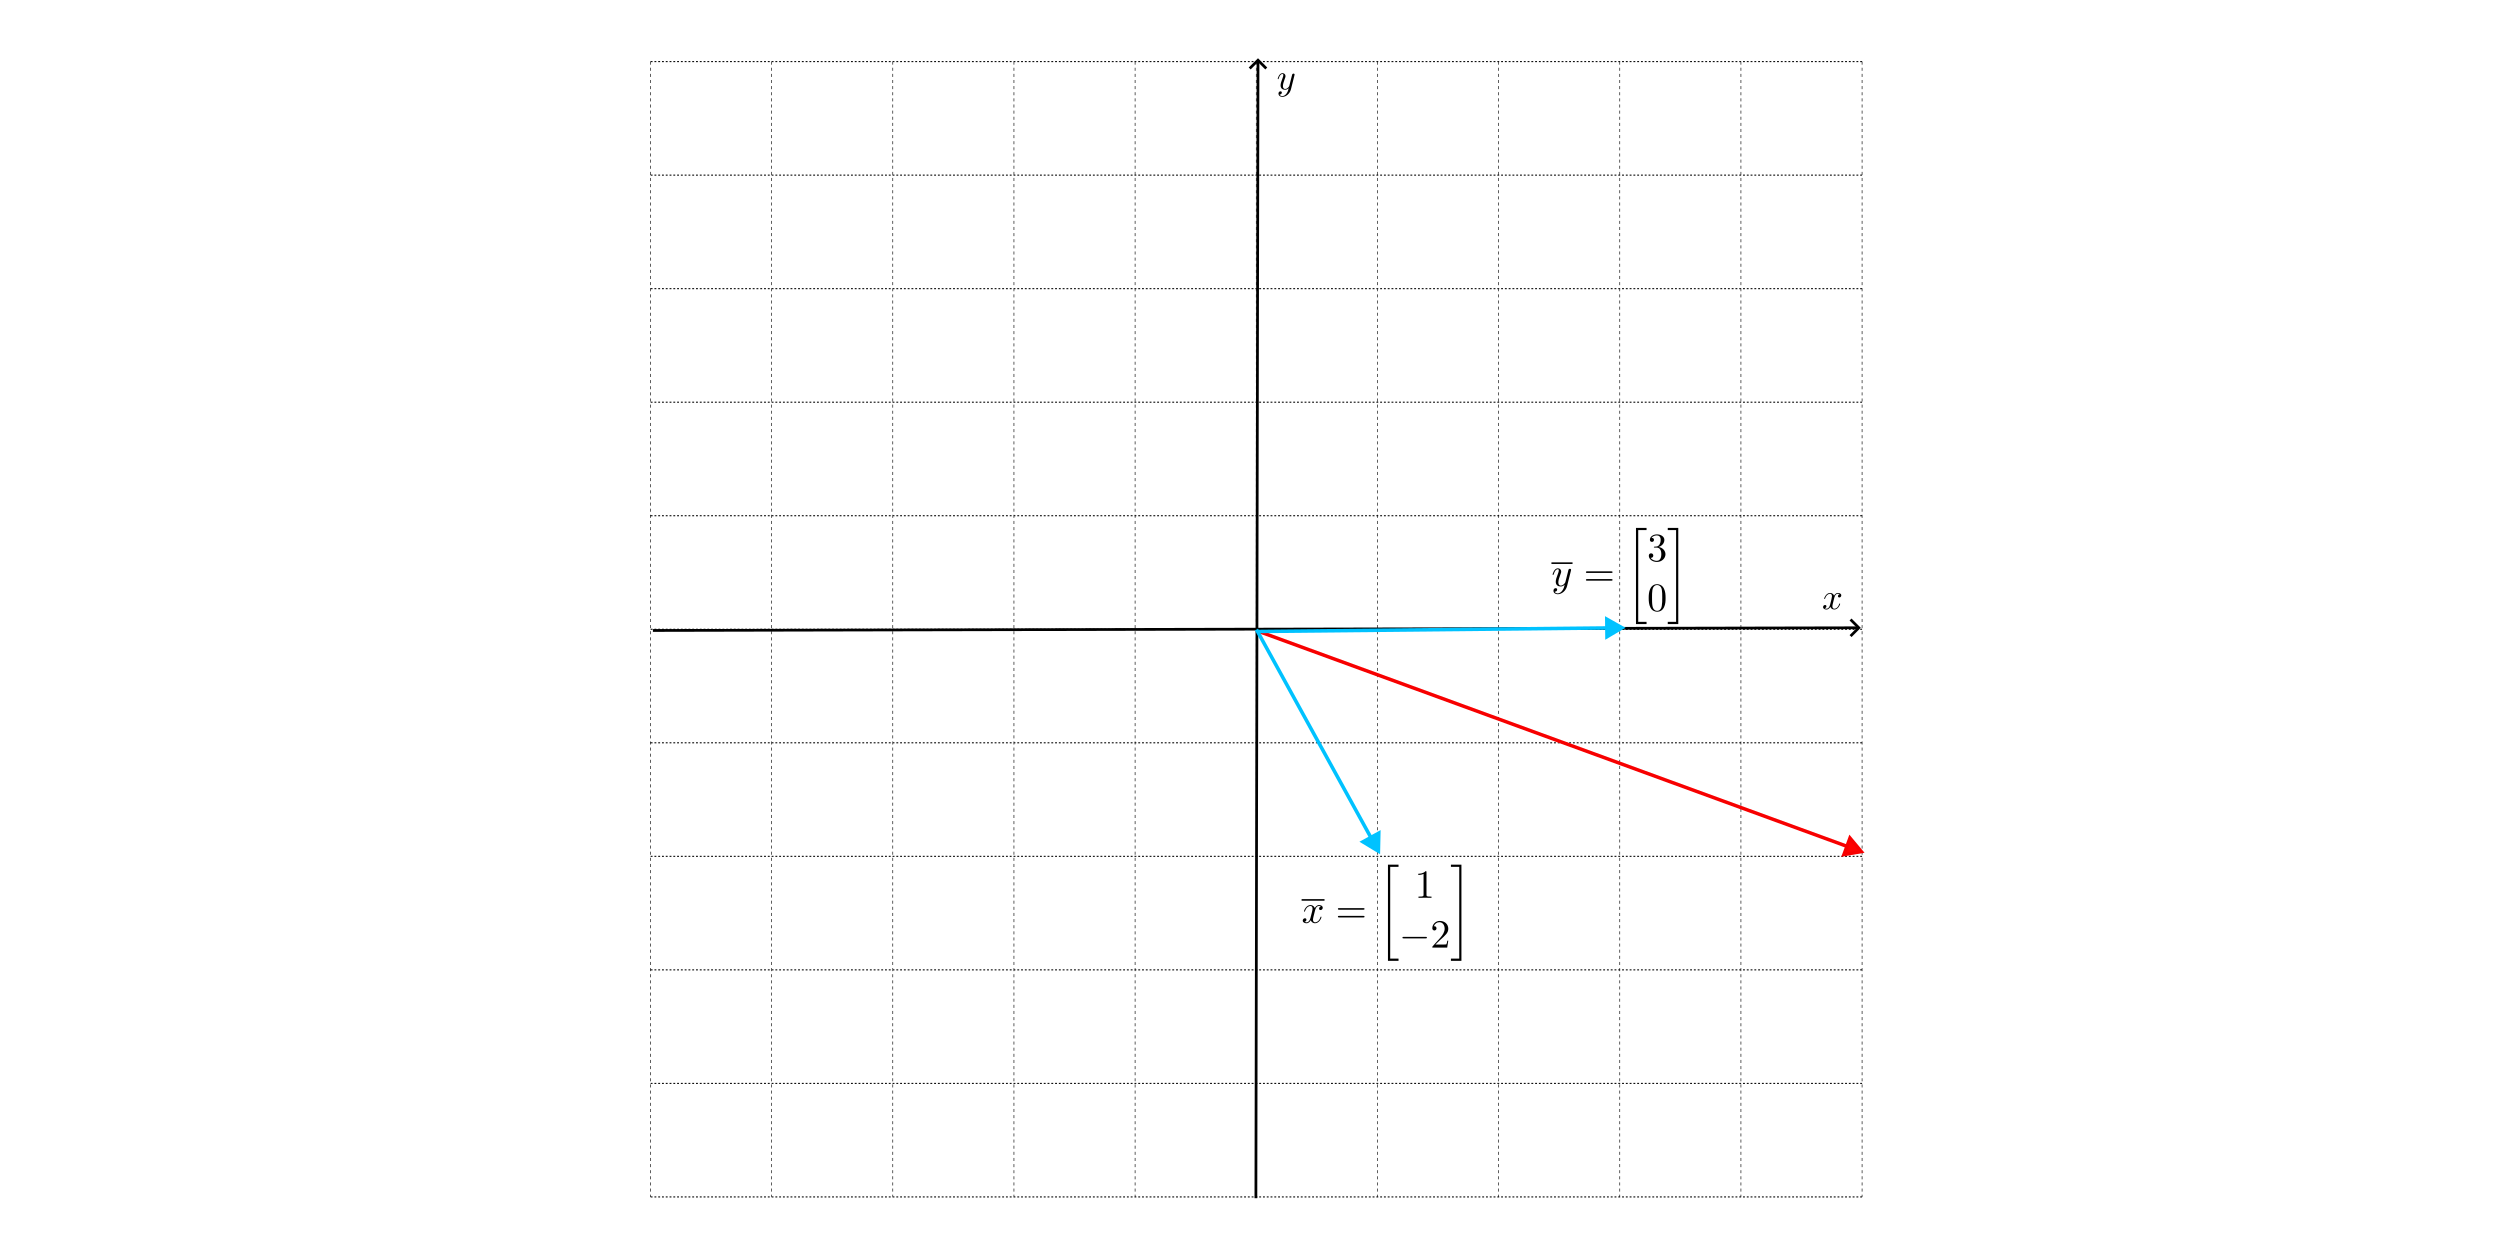
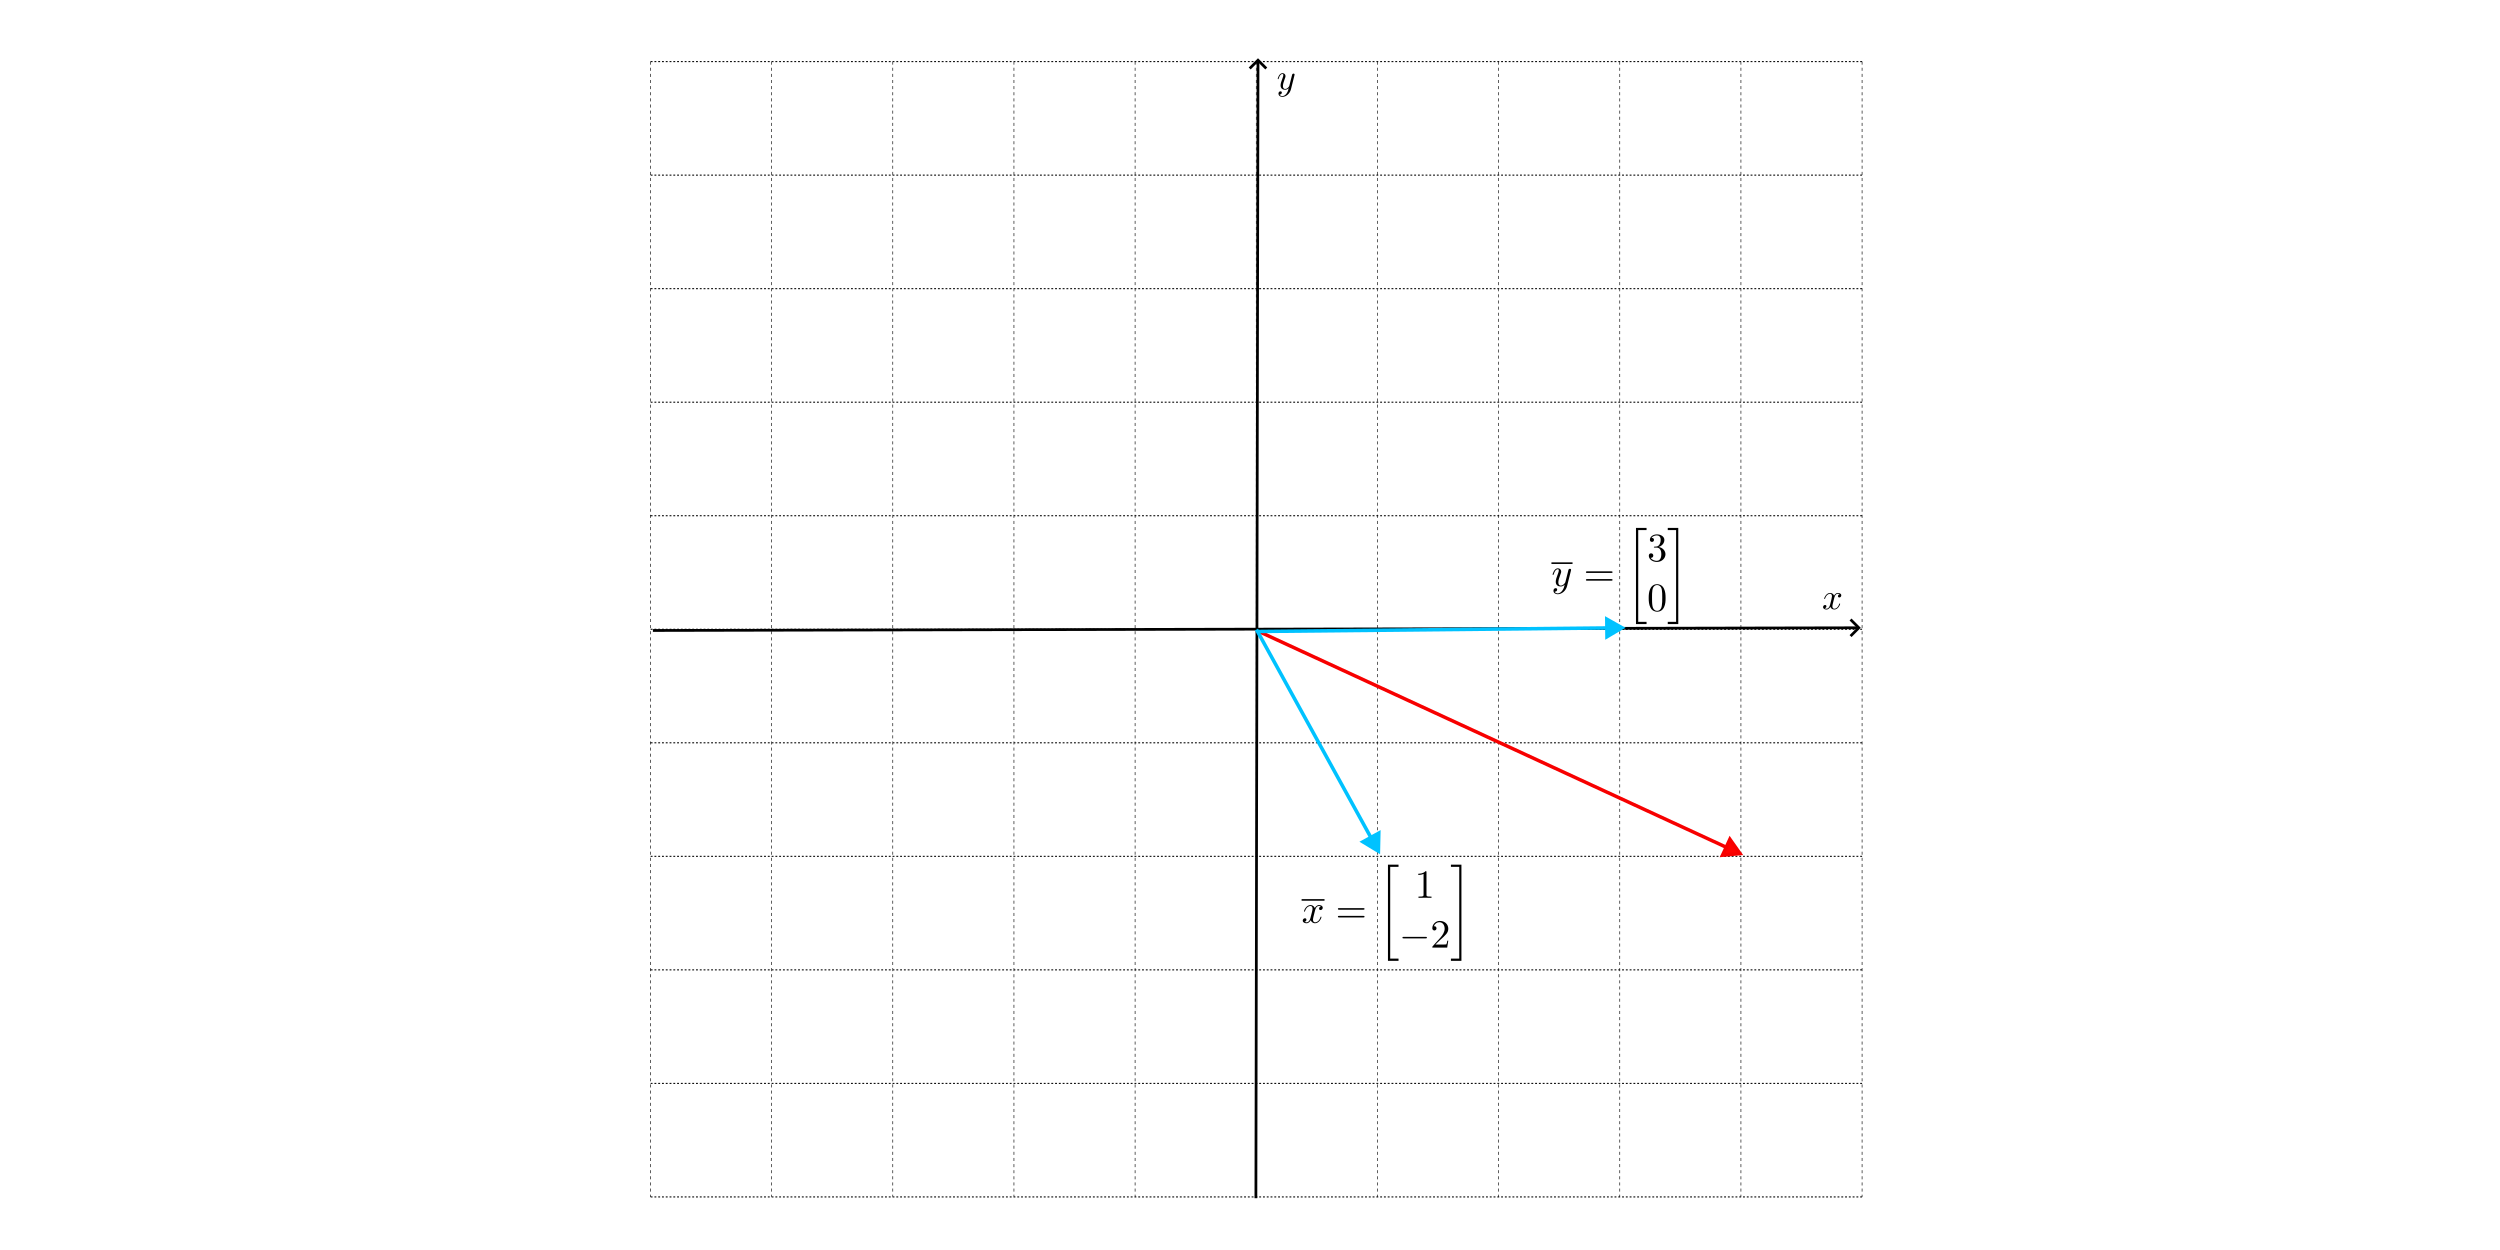
<svg xmlns="http://www.w3.org/2000/svg" width="240mm" height="120mm" viewBox="0 0 240 120" version="1.1" id="svg8">
  <defs id="defs2">
    <marker style="overflow:visible" id="marker3" refX="0" refY="0" orient="auto-start-reverse" markerWidth="1" markerHeight="1" viewBox="0 0 1 1" preserveAspectRatio="xMidYMid">
      <path transform="scale(0.5)" style="fill:context-fill;fill-rule:evenodd;stroke:context-stroke;stroke-width:2" d="M 5.77,0 -2.88,5 V -5 Z" id="path3" />
    </marker>
    <marker style="overflow:visible" id="marker45" refX="0" refY="0" orient="auto-start-reverse" markerWidth="1" markerHeight="1" viewBox="0 0 1 1" preserveAspectRatio="xMidYMid">
      <path style="fill:none;stroke:context-stroke;stroke-width:1;stroke-linecap:butt" d="M 3,-3 0,0 3,3" transform="rotate(180,0.125,0)" id="path45" />
    </marker>
    <marker style="overflow:visible" id="ArrowWide" refX="0" refY="0" orient="auto-start-reverse" markerWidth="1" markerHeight="1" viewBox="0 0 1 1" preserveAspectRatio="xMidYMid">
      <path style="fill:none;stroke:context-stroke;stroke-width:1;stroke-linecap:butt" d="M 3,-3 0,0 3,3" transform="rotate(180,0.125,0)" id="path1" />
    </marker>
    <linearGradient id="swatch16">
      <stop style="stop-color:#1a1a1a;stop-opacity:1;" offset="0" id="stop16" />
    </linearGradient>
    <marker style="overflow:visible" id="marker3-7" refX="0" refY="0" orient="auto-start-reverse" markerWidth="1" markerHeight="1" viewBox="0 0 1 1" preserveAspectRatio="xMidYMid">
      <path transform="scale(0.5)" style="fill:context-fill;fill-rule:evenodd;stroke:context-stroke;stroke-width:2" d="M 5.77,0 -2.88,5 V -5 Z" id="path3-9" />
    </marker>
    <marker style="overflow:visible" id="marker3-5" refX="0" refY="0" orient="auto-start-reverse" markerWidth="1" markerHeight="1" viewBox="0 0 1 1" preserveAspectRatio="xMidYMid">
      <path transform="scale(0.5)" style="fill:context-fill;fill-rule:evenodd;stroke:context-stroke;stroke-width:2" d="M 5.77,0 -2.88,5 V -5 Z" id="path3-92" />
    </marker>
  </defs>
  <g id="layer1" transform="translate(0, -177)">
    <path style="fill:#7a7a7a;fill-opacity:0.889;stroke:#000000;stroke-width:0.735;stroke-linecap:butt;stroke-linejoin:bevel;stroke-dasharray:2.205,2.205;stroke-dashoffset:0;stroke-opacity:0.999" id="rect43" width="141.364" height="81.748" x="32.737" y="197.954" transform="matrix(0.08228217,0,0,0.1333271,164.4348,156.5205)" d="M 174.101,197.954 H -1239.542 M 174.101,279.703 H -1239.542 M 174.101,361.451 H -1239.542 M 174.101,443.199 H -1239.542 M 174.101,524.947 H -1239.542 M 174.101,606.695 H -1239.542 M 174.101,688.444 H -1239.542 M 174.101,770.192 H -1239.542 M 174.101,851.94 H -1239.542 M 174.101,933.688 H -1239.542 M 174.101,1015.437 H -1239.542 M 174.101,197.954 V 1015.437 M 32.737,197.954 V 1015.437 M -108.628,197.954 V 1015.437 M -249.992,197.954 V 1015.437 M -391.356,197.954 V 1015.437 M -532.72,197.954 V 1015.437 M -674.085,197.954 V 1015.437 M -815.449,197.954 V 1015.437 M -956.813,197.954 V 1015.437 M -1098.177,197.954 v 817.482 m -141.364,-817.482 v 817.482" />
-     <path style="fill:#ff0100;fill-opacity:1;stroke:#f70000;stroke-width:0.337;stroke-dasharray:none;stroke-dashoffset:0;stroke-opacity:1;marker-end:url(#marker3-5)" d="m 120.809,237.604 56.955,20.81" id="path2-28" />
+     <path style="fill:#ff0100;fill-opacity:1;stroke:#f70000;stroke-width:0.337;stroke-dasharray:none;stroke-dashoffset:0;stroke-opacity:1;marker-end:url(#marker3-5)" d="m 120.809,237.604 45.348,20.934" id="path2-28" />
    <path style="display:inline;fill:none;fill-rule:evenodd;stroke:#000000;stroke-width:0.265px;stroke-linecap:butt;stroke-linejoin:miter;stroke-opacity:1;marker-end:url(#ArrowWide)" d="m 120.566,292.027 0.202,-109.182" id="path43" />
    <path style="fill:none;fill-rule:evenodd;stroke:#000000;stroke-width:0.265px;stroke-linecap:butt;stroke-linejoin:miter;stroke-opacity:1;marker-end:url(#marker45)" d="m 62.677,237.526 115.704,-0.259" id="path44" />
    <g transform="translate(175.0157,233.9225)" id="g10">
      <g id="g9" transform="matrix(0.352778,0,0,0.352778,-0.807817,-0.661723)">
        <g style="fill:#000000;fill-opacity:1" id="g8">
          <g id="g7" transform="translate(1.993,6.282)">
            <path style="stroke:none" d="M 3.328,-3.016 C 3.391,-3.266 3.625,-4.188 4.312,-4.188 c 0.047,0 0.297,0 0.5,0.125 C 4.531,-4 4.344,-3.766 4.344,-3.516 c 0,0.156 0.109,0.344 0.375,0.344 0.219,0 0.531,-0.172 0.531,-0.578 0,-0.516 -0.578,-0.656 -0.922,-0.656 -0.578,0 -0.922,0.531 -1.047,0.75 -0.25,-0.656 -0.781,-0.75 -1.078,-0.75 -1.031,0 -1.609,1.281 -1.609,1.531 0,0.109 0.109,0.109 0.125,0.109 0.078,0 0.109,-0.031 0.125,-0.109 0.344,-1.062 1,-1.312 1.344,-1.312 0.188,0 0.531,0.094 0.531,0.672 0,0.312 -0.172,0.969 -0.531,2.375 -0.156,0.609 -0.516,1.031 -0.953,1.031 -0.062,0 -0.281,0 -0.5,-0.125 0.25,-0.062 0.469,-0.266 0.469,-0.547 0,-0.266 -0.219,-0.344 -0.359,-0.344 -0.312,0 -0.547,0.25 -0.547,0.578 0,0.453 0.484,0.656 0.922,0.656 0.672,0 1.031,-0.703 1.047,-0.75 0.125,0.359 0.484,0.75 1.078,0.75 1.031,0 1.594,-1.281 1.594,-1.531 0,-0.109 -0.078,-0.109 -0.109,-0.109 -0.094,0 -0.109,0.047 -0.141,0.109 -0.328,1.078 -1,1.312 -1.312,1.312 -0.391,0 -0.547,-0.312 -0.547,-0.656 0,-0.219 0.047,-0.438 0.156,-0.875 z m 0,0" id="path6" />
          </g>
        </g>
      </g>
    </g>
    <g transform="translate(122.6599,184.0242)" id="g14">
      <g id="g13" transform="matrix(0.352778,0,0,0.352778,-0.807817,-0.661723)">
        <g style="fill:#000000;fill-opacity:1" id="g12">
          <g id="g11" transform="translate(1.993,6.282)">
            <path style="stroke:none" d="m 4.844,-3.797 c 0.047,-0.141 0.047,-0.156 0.047,-0.234 0,-0.172 -0.141,-0.266 -0.297,-0.266 -0.094,0 -0.25,0.062 -0.344,0.203 -0.016,0.062 -0.109,0.359 -0.141,0.547 -0.078,0.25 -0.141,0.531 -0.203,0.797 l -0.453,1.797 c -0.031,0.141 -0.469,0.844 -1.125,0.844 -0.5,0 -0.609,-0.438 -0.609,-0.812 C 1.719,-1.375 1.891,-2 2.219,-2.875 2.375,-3.281 2.422,-3.391 2.422,-3.594 c 0,-0.438 -0.312,-0.812 -0.812,-0.812 -0.953,0 -1.312,1.453 -1.312,1.531 0,0.109 0.094,0.109 0.109,0.109 0.109,0 0.109,-0.031 0.156,-0.188 0.281,-0.938 0.672,-1.234 1.016,-1.234 0.078,0 0.25,0 0.25,0.312 0,0.25 -0.109,0.516 -0.172,0.703 -0.406,1.062 -0.578,1.625 -0.578,2.094 0,0.891 0.625,1.188 1.219,1.188 0.391,0 0.719,-0.172 1,-0.453 -0.125,0.516 -0.25,1.016 -0.641,1.547 -0.266,0.328 -0.641,0.625 -1.094,0.625 -0.141,0 -0.594,-0.031 -0.766,-0.422 0.156,0 0.297,0 0.422,-0.125 C 1.328,1.203 1.422,1.062 1.422,0.875 1.422,0.562 1.156,0.531 1.062,0.531 0.828,0.531 0.5,0.688 0.5,1.172 c 0,0.5 0.438,0.875 1.062,0.875 1.016,0 2.047,-0.906 2.328,-2.031 z m 0,0" id="path10" />
          </g>
        </g>
      </g>
    </g>
    <path style="fill:#00c2ff;fill-opacity:1;stroke:#00c2ff;stroke-width:0.337;stroke-dasharray:none;stroke-dashoffset:0;stroke-opacity:1;marker-end:url(#marker3)" d="m 120.824,237.622 33.921,-0.344" id="path2" />
    <path style="fill:#00c2ff;fill-opacity:1;stroke:#00c2ff;stroke-width:0.345;stroke-dasharray:none;stroke-dashoffset:0;stroke-opacity:1;marker-end:url(#marker3-7)" d="m 120.619,237.433 11.225,20.402" id="path2-2" />
    <g transform="translate(124.9537,260.0081)" id="g54">
      <g id="surface2" transform="matrix(0.352778,0,0,0.352778,-0.702799,-0.864129)">
        <path style="fill:none;stroke:#000000;stroke-width:0.436;stroke-linecap:butt;stroke-linejoin:miter;stroke-miterlimit:10;stroke-opacity:1" d="M -8.125e-4,0.001 H 6.234" transform="matrix(1,0,0,-1,1.993,12.044)" id="path12" />
        <g style="fill:#000000;fill-opacity:1" id="g51">
          <g id="use12" transform="translate(1.993,18.269)">
            <path style="stroke:none" d="m 3.641,-3.297 c 0.062,-0.281 0.312,-1.281 1.078,-1.281 0.062,0 0.312,0 0.547,0.141 C 4.969,-4.391 4.75,-4.109 4.75,-3.844 c 0,0.172 0.109,0.375 0.406,0.375 0.25,0 0.594,-0.203 0.594,-0.625 0,-0.578 -0.641,-0.734 -1.016,-0.734 -0.641,0 -1.016,0.578 -1.141,0.844 -0.281,-0.734 -0.875,-0.844 -1.188,-0.844 -1.125,0 -1.75,1.422 -1.75,1.688 0,0.109 0.109,0.109 0.125,0.109 0.094,0 0.125,-0.016 0.141,-0.125 0.375,-1.156 1.094,-1.422 1.469,-1.422 0.203,0 0.594,0.094 0.594,0.734 0,0.328 -0.188,1.062 -0.594,2.594 -0.172,0.672 -0.562,1.125 -1.031,1.125 -0.078,0 -0.328,0 -0.547,-0.141 0.266,-0.047 0.5,-0.281 0.5,-0.578 0,-0.297 -0.234,-0.391 -0.391,-0.391 -0.328,0 -0.609,0.281 -0.609,0.641 0,0.5 0.547,0.719 1.031,0.719 0.719,0 1.109,-0.766 1.141,-0.828 C 2.625,-0.312 3.016,0.125 3.672,0.125 c 1.109,0 1.734,-1.406 1.734,-1.688 0,-0.109 -0.094,-0.109 -0.125,-0.109 -0.094,0 -0.125,0.047 -0.141,0.125 C 4.781,-0.375 4.031,-0.125 3.688,-0.125 c -0.422,0 -0.594,-0.344 -0.594,-0.719 0,-0.234 0.062,-0.469 0.172,-0.953 z m 0,0" id="path18" />
          </g>
        </g>
        <g style="fill:#000000;fill-opacity:1" id="g52">
          <g id="use13" transform="translate(11.258,18.269)">
            <path style="stroke:none" d="m 7.5,-3.562 c 0.156,0 0.359,0 0.359,-0.219 C 7.859,-4 7.656,-4 7.5,-4 H 0.969 c -0.156,0 -0.359,0 -0.359,0.219 0,0.219 0.203,0.219 0.375,0.219 z m 0,2.109 c 0.156,0 0.359,0 0.359,-0.219 0,-0.219 -0.203,-0.219 -0.359,-0.219 H 0.984 c -0.172,0 -0.375,0 -0.375,0.219 0,0.219 0.203,0.219 0.359,0.219 z m 0,0" id="path19" />
          </g>
        </g>
        <g style="fill:#000000;fill-opacity:1" id="g53">
          <g id="use14" transform="translate(22.773,2.887)">
            <path style="stroke:none" d="m 2.719,25.734 h 2.875 V 25.125 H 3.328 V 0.156 H 5.594 V -0.438 h -2.875 z m 0,0" id="path20" />
          </g>
        </g>
        <g style="fill:#000000;fill-opacity:1" id="g15">
          <g id="use15" transform="translate(32.773,11.477)">
            <path style="stroke:none" d="m 3.203,-6.984 c 0,-0.25 0,-0.281 -0.25,-0.281 C 2.281,-6.562 1.312,-6.562 0.969,-6.562 v 0.328 c 0.219,0 0.859,0 1.438,-0.281 v 5.656 c 0,0.391 -0.047,0.516 -1.016,0.516 H 1.031 V 0 c 0.391,-0.031 1.328,-0.031 1.766,-0.031 0.438,0 1.391,0 1.766,0.031 V -0.344 H 4.219 c -0.984,0 -1.016,-0.109 -1.016,-0.516 z m 0,0" id="path21" />
          </g>
        </g>
        <g style="fill:#000000;fill-opacity:1" id="g16">
          <g id="use16" transform="translate(28.53,25.026)">
            <path style="stroke:none" d="m 7.188,-2.516 c 0.188,0 0.375,0 0.375,-0.203 0,-0.219 -0.188,-0.219 -0.375,-0.219 H 1.281 c -0.188,0 -0.375,0 -0.375,0.219 0,0.203 0.188,0.203 0.375,0.203 z m 0,0" id="path22" />
          </g>
        </g>
        <g style="fill:#000000;fill-opacity:1" id="g17">
          <g id="use17" transform="translate(37.015,25.026)">
            <path style="stroke:none" d="m 1.391,-0.844 1.156,-1.125 c 1.703,-1.5 2.344,-2.094 2.344,-3.172 0,-1.25 -0.969,-2.125 -2.312,-2.125 -1.219,0 -2.031,1 -2.031,1.969 0,0.625 0.547,0.625 0.578,0.625 0.188,0 0.562,-0.141 0.562,-0.578 0,-0.297 -0.188,-0.578 -0.578,-0.578 -0.078,0 -0.109,0 -0.141,0.016 0.25,-0.703 0.844,-1.109 1.469,-1.109 1,0 1.469,0.875 1.469,1.781 0,0.859 -0.547,1.734 -1.141,2.406 l -2.094,2.328 c -0.125,0.125 -0.125,0.141 -0.125,0.406 H 4.594 L 4.891,-1.891 H 4.625 C 4.562,-1.578 4.5,-1.094 4.391,-0.922 4.312,-0.844 3.594,-0.844 3.344,-0.844 Z m 0,0" id="path23" />
          </g>
        </g>
        <g style="fill:#000000;fill-opacity:1" id="g18">
          <g id="use18" transform="translate(42.47,2.887)">
            <path style="stroke:none" d="M 2.422,25.125 H 0.156 v 0.609 H 3.016 V -0.438 H 0.156 v 0.594 h 2.266 z m 0,0" id="path24" />
          </g>
        </g>
      </g>
    </g>
    <g transform="translate(148.9385,227.679)" id="g66">
      <g id="g65" transform="matrix(0.352778,0,0,0.352778,-0.702799,-0.864129)">
        <path style="fill:none;stroke:#000000;stroke-width:0.436;stroke-linecap:butt;stroke-linejoin:miter;stroke-miterlimit:10;stroke-opacity:1" d="M -8.125e-4,0.001 H 5.741" transform="matrix(1,0,0,-1,1.993,12.044)" id="path54" />
        <g style="fill:#000000;fill-opacity:1" id="g55">
          <g id="use10" transform="translate(1.993,18.269)">
            <path style="stroke:none" d="m 5.297,-4.156 c 0.047,-0.156 0.047,-0.172 0.047,-0.25 0,-0.203 -0.156,-0.297 -0.312,-0.297 -0.109,0 -0.281,0.062 -0.391,0.234 C 4.625,-4.422 4.531,-4.078 4.5,-3.875 4.422,-3.594 4.344,-3.297 4.281,-3.016 l -0.5,1.969 C 3.734,-0.891 3.266,-0.125 2.547,-0.125 2,-0.125 1.875,-0.594 1.875,-1 c 0,-0.5 0.188,-1.188 0.562,-2.141 0.172,-0.453 0.219,-0.562 0.219,-0.781 0,-0.5 -0.359,-0.906 -0.906,-0.906 -1.031,0 -1.438,1.594 -1.438,1.688 0,0.109 0.109,0.109 0.141,0.109 0.109,0 0.109,-0.016 0.172,-0.203 0.297,-1.016 0.734,-1.344 1.094,-1.344 0.094,0 0.281,0 0.281,0.344 0,0.281 -0.109,0.562 -0.188,0.766 -0.438,1.156 -0.641,1.781 -0.641,2.297 0,0.969 0.688,1.297 1.344,1.297 0.422,0 0.781,-0.188 1.094,-0.5 C 3.469,0.203 3.344,0.734 2.906,1.312 2.625,1.672 2.203,2 1.703,2 1.547,2 1.062,1.969 0.875,1.531 c 0.172,0 0.312,0 0.469,-0.125 C 1.453,1.312 1.562,1.172 1.562,0.953 c 0,-0.328 -0.297,-0.375 -0.406,-0.375 -0.25,0 -0.609,0.172 -0.609,0.703 0,0.547 0.484,0.953 1.156,0.953 1.125,0 2.25,-0.984 2.547,-2.219 z m 0,0" id="path15" />
          </g>
        </g>
        <g style="fill:#000000;fill-opacity:1" id="g56">
          <g id="use11" transform="translate(10.763,18.269)">
            <path style="stroke:none" d="m 7.5,-3.562 c 0.156,0 0.359,0 0.359,-0.219 C 7.859,-4 7.656,-4 7.5,-4 H 0.969 c -0.156,0 -0.359,0 -0.359,0.219 0,0.219 0.203,0.219 0.375,0.219 z m 0,2.109 c 0.156,0 0.359,0 0.359,-0.219 0,-0.219 -0.203,-0.219 -0.359,-0.219 H 0.984 c -0.172,0 -0.375,0 -0.375,0.219 0,0.219 0.203,0.219 0.359,0.219 z m 0,0" id="path16" />
          </g>
        </g>
        <g style="fill:#000000;fill-opacity:1" id="g58">
          <g id="g57" transform="translate(22.278,2.887)">
            <path style="stroke:none" d="m 2.719,25.734 h 2.875 V 25.125 H 3.328 V 0.156 H 5.594 V -0.438 h -2.875 z m 0,0" id="path17" />
          </g>
        </g>
        <g style="fill:#000000;fill-opacity:1" id="g60">
          <g id="g59" transform="translate(28.035,11.477)">
            <path style="stroke:none" d="M 3.156,-3.844 C 4.062,-4.141 4.688,-4.891 4.688,-5.766 c 0,-0.891 -0.953,-1.5 -2,-1.5 -1.109,0 -1.938,0.656 -1.938,1.484 0,0.359 0.25,0.562 0.562,0.562 0.328,0 0.547,-0.234 0.547,-0.547 0,-0.547 -0.5,-0.547 -0.672,-0.547 C 1.531,-6.844 2.25,-6.984 2.641,-6.984 3.094,-6.984 3.688,-6.75 3.688,-5.766 3.688,-5.641 3.672,-5 3.375,-4.531 3.047,-4 2.688,-3.969 2.406,-3.953 c -0.078,0 -0.344,0.031 -0.422,0.031 -0.094,0 -0.156,0.016 -0.156,0.125 0,0.125 0.062,0.125 0.25,0.125 H 2.562 c 0.891,0 1.297,0.734 1.297,1.812 0,1.484 -0.75,1.797 -1.234,1.797 -0.469,0 -1.281,-0.188 -1.672,-0.828 0.391,0.047 0.719,-0.188 0.719,-0.609 0,-0.391 -0.281,-0.609 -0.609,-0.609 -0.25,0 -0.609,0.156 -0.609,0.641 0,0.984 1.016,1.703 2.203,1.703 1.328,0 2.328,-0.984 2.328,-2.094 0,-0.906 -0.688,-1.75 -1.828,-1.984 z m 0,0" id="path58" />
          </g>
        </g>
        <g style="fill:#000000;fill-opacity:1" id="g62">
          <g id="g61" transform="translate(28.035,25.026)">
            <path style="stroke:none" d="m 5.016,-3.484 c 0,-0.875 -0.047,-1.75 -0.438,-2.562 -0.5,-1.047 -1.391,-1.219 -1.859,-1.219 -0.641,0 -1.438,0.281 -1.891,1.297 -0.344,0.75 -0.406,1.609 -0.406,2.484 0,0.812 0.047,1.797 0.5,2.625 0.469,0.875 1.266,1.094 1.797,1.094 0.578,0 1.422,-0.219 1.891,-1.266 0.359,-0.75 0.406,-1.594 0.406,-2.453 z M 2.719,0 C 2.297,0 1.641,-0.266 1.453,-1.312 c -0.125,-0.656 -0.125,-1.672 -0.125,-2.312 0,-0.688 0,-1.406 0.094,-2 C 1.625,-6.922 2.438,-7.031 2.719,-7.031 c 0.359,0 1.078,0.203 1.281,1.281 0.109,0.609 0.109,1.438 0.109,2.125 0,0.828 0,1.562 -0.125,2.266 C 3.828,-0.328 3.203,0 2.719,0 Z m 0,0" id="path60" />
          </g>
        </g>
        <g style="fill:#000000;fill-opacity:1" id="g64">
          <g id="g63" transform="translate(33.49,2.887)">
            <path style="stroke:none" d="M 2.422,25.125 H 0.156 v 0.609 H 3.016 V -0.438 H 0.156 v 0.594 h 2.266 z m 0,0" id="path62" />
          </g>
        </g>
      </g>
    </g>
  </g>
</svg>
